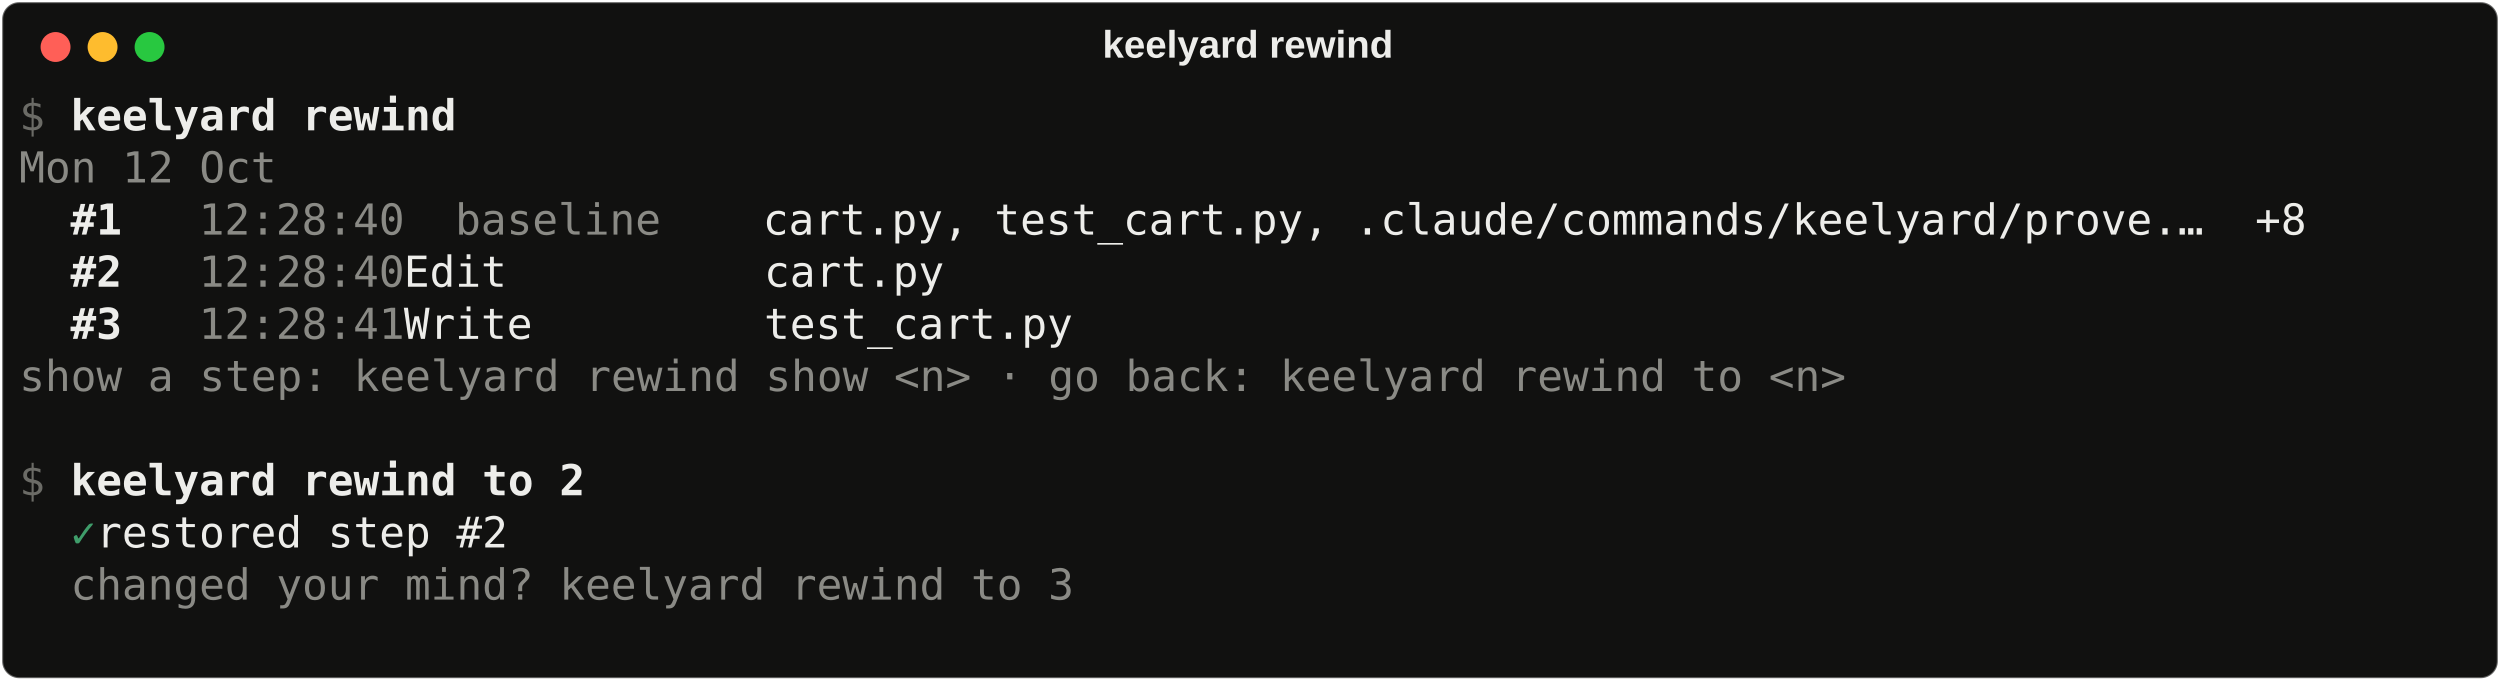
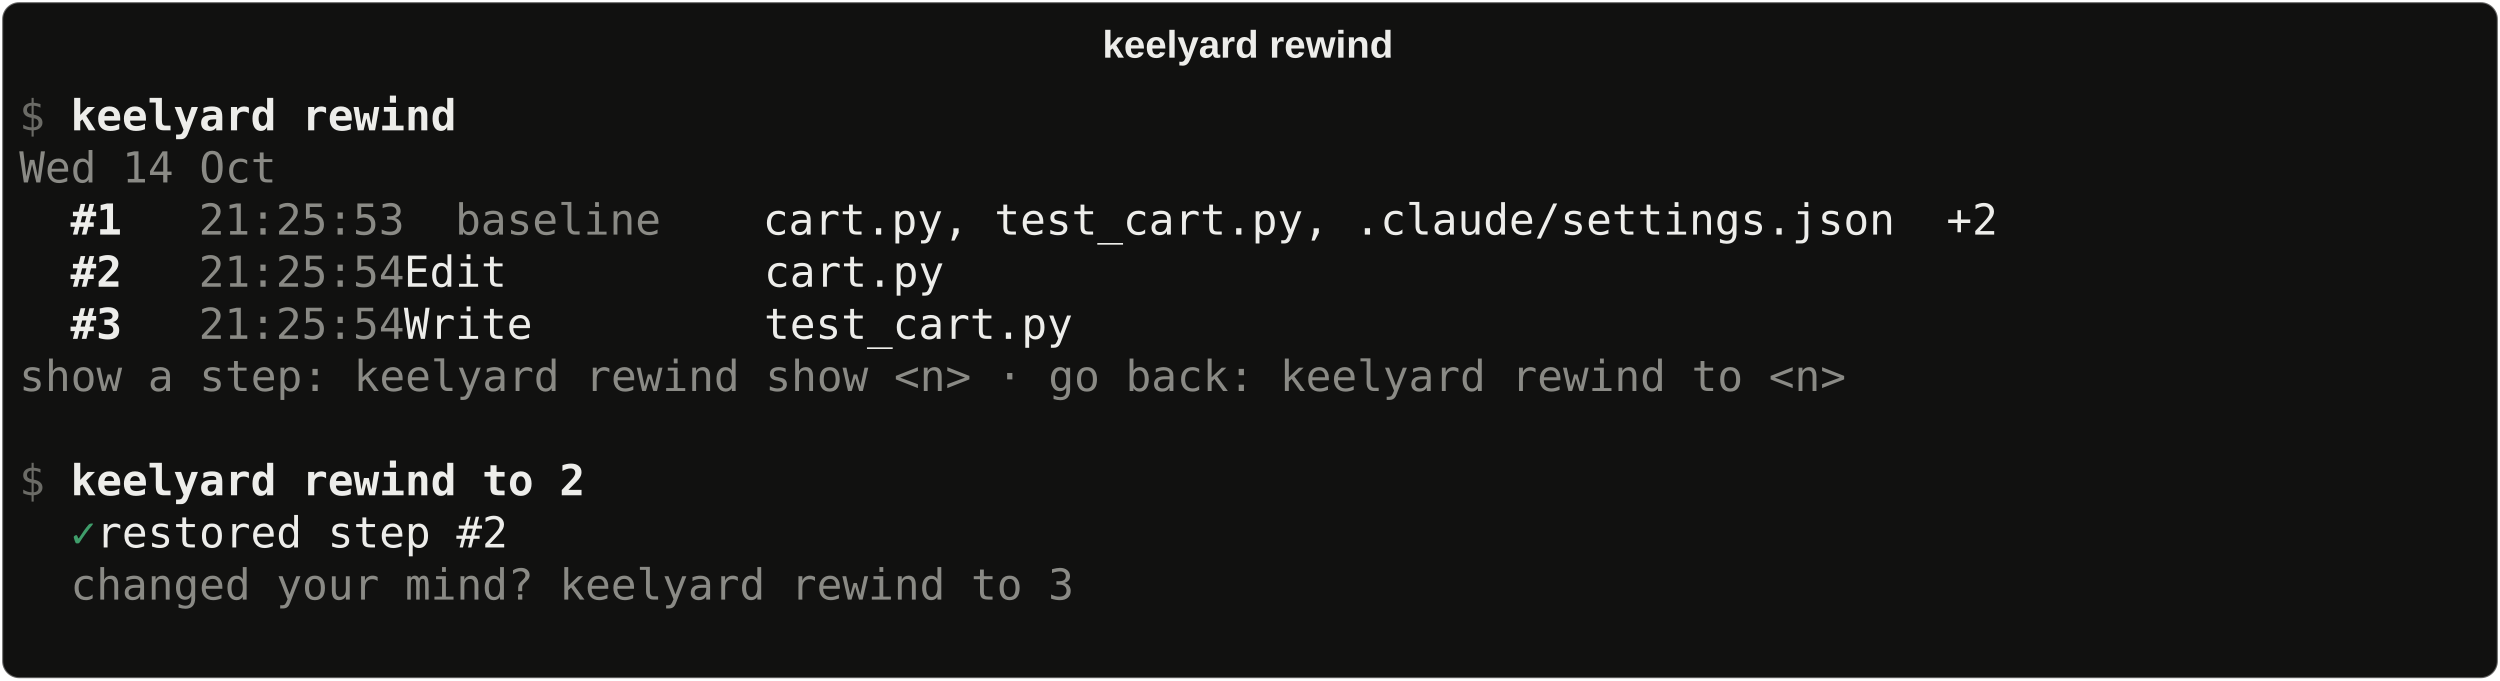
<svg xmlns="http://www.w3.org/2000/svg" width="1170" height="318.4" class="rich-terminal" viewBox="0 0 1170 318.4">
  <style>

    
    

-     .terminal-2224734401-matrix {
+     .terminal-1016904365-matrix {
        font-family: Geist Mono, monospace;
        font-size: 20px;
        line-height: 24.4px;
        font-variant-east-asian: full-width;
    }

-     .terminal-2224734401-title {
+     .terminal-1016904365-title {
        font-size: 18px;
        font-weight: bold;
        font-family: arial;
    }

-     .terminal-2224734401-r1 { fill: #6b6b66 }
- .terminal-2224734401-r2 { fill: #ededea;font-weight: bold }
- .terminal-2224734401-r3 { fill: #ededea }
- .terminal-2224734401-r4 { fill: #8a8a85 }
- .terminal-2224734401-r5 { fill: #3f9d6a }
+     .terminal-1016904365-r1 { fill: #6b6b66 }
+ .terminal-1016904365-r2 { fill: #ededea;font-weight: bold }
+ .terminal-1016904365-r3 { fill: #ededea }
+ .terminal-1016904365-r4 { fill: #8a8a85 }
+ .terminal-1016904365-r5 { fill: #3f9d6a }
    </style>
  <defs>
-     <clipPath id="terminal-2224734401-clip-terminal">
+     <clipPath id="terminal-1016904365-clip-terminal">
      <rect x="0" y="0" width="1151.0" height="267.4" />
    </clipPath>
-     <clipPath id="terminal-2224734401-line-0">
+     <clipPath id="terminal-1016904365-line-0">
      <rect x="0" y="1.5" width="1152" height="24.65" />
    </clipPath>
-     <clipPath id="terminal-2224734401-line-1">
+     <clipPath id="terminal-1016904365-line-1">
      <rect x="0" y="25.9" width="1152" height="24.65" />
    </clipPath>
-     <clipPath id="terminal-2224734401-line-2">
+     <clipPath id="terminal-1016904365-line-2">
      <rect x="0" y="50.3" width="1152" height="24.65" />
    </clipPath>
-     <clipPath id="terminal-2224734401-line-3">
+     <clipPath id="terminal-1016904365-line-3">
      <rect x="0" y="74.7" width="1152" height="24.65" />
    </clipPath>
-     <clipPath id="terminal-2224734401-line-4">
+     <clipPath id="terminal-1016904365-line-4">
      <rect x="0" y="99.1" width="1152" height="24.65" />
    </clipPath>
-     <clipPath id="terminal-2224734401-line-5">
+     <clipPath id="terminal-1016904365-line-5">
      <rect x="0" y="123.5" width="1152" height="24.65" />
    </clipPath>
-     <clipPath id="terminal-2224734401-line-6">
+     <clipPath id="terminal-1016904365-line-6">
      <rect x="0" y="147.9" width="1152" height="24.65" />
    </clipPath>
-     <clipPath id="terminal-2224734401-line-7">
+     <clipPath id="terminal-1016904365-line-7">
      <rect x="0" y="172.3" width="1152" height="24.65" />
    </clipPath>
-     <clipPath id="terminal-2224734401-line-8">
+     <clipPath id="terminal-1016904365-line-8">
      <rect x="0" y="196.7" width="1152" height="24.65" />
    </clipPath>
-     <clipPath id="terminal-2224734401-line-9">
+     <clipPath id="terminal-1016904365-line-9">
      <rect x="0" y="221.1" width="1152" height="24.65" />
    </clipPath>
  </defs>
  <rect fill="#111110" stroke="rgba(255,255,255,0.35)" stroke-width="1" x="1" y="1" width="1168" height="316.4" rx="8" />
-   <text class="terminal-2224734401-title" fill="#ededea" text-anchor="middle" x="584" y="27">keelyard rewind</text>
+   <text class="terminal-1016904365-title" fill="#ededea" text-anchor="middle" x="584" y="27">keelyard rewind</text>
  <g transform="translate(26,22)">
-     <circle cx="0" cy="0" r="7" fill="#ff5f57" />
-     <circle cx="22" cy="0" r="7" fill="#febc2e" />
-     <circle cx="44" cy="0" r="7" fill="#28c840" />
-   </g>
-   <g transform="translate(9, 41)" clip-path="url(#terminal-2224734401-clip-terminal)">
-     <g class="terminal-2224734401-matrix">
-       <text class="terminal-2224734401-r1" x="0" y="20" textLength="24" clip-path="url(#terminal-2224734401-line-0)">$ </text>
-       <text class="terminal-2224734401-r2" x="24" y="20" textLength="180" clip-path="url(#terminal-2224734401-line-0)">keelyard rewind</text>
-       <text class="terminal-2224734401-r3" x="1152" y="20" textLength="12" clip-path="url(#terminal-2224734401-line-0)">
+             
+             
+             
+             </g>
+   <g transform="translate(9, 41)" clip-path="url(#terminal-1016904365-clip-terminal)">
+     <g class="terminal-1016904365-matrix">
+       <text class="terminal-1016904365-r1" x="0" y="20" textLength="24" clip-path="url(#terminal-1016904365-line-0)">$ </text>
+       <text class="terminal-1016904365-r2" x="24" y="20" textLength="180" clip-path="url(#terminal-1016904365-line-0)">keelyard rewind</text>
+       <text class="terminal-1016904365-r3" x="1152" y="20" textLength="12" clip-path="url(#terminal-1016904365-line-0)">
</text>
-       <text class="terminal-2224734401-r4" x="0" y="44.4" textLength="120" clip-path="url(#terminal-2224734401-line-1)">Mon 12 Oct</text>
-       <text class="terminal-2224734401-r3" x="1152" y="44.4" textLength="12" clip-path="url(#terminal-2224734401-line-1)">
+       <text class="terminal-1016904365-r4" x="0" y="44.4" textLength="120" clip-path="url(#terminal-1016904365-line-1)">Wed 14 Oct</text>
+       <text class="terminal-1016904365-r3" x="1152" y="44.4" textLength="12" clip-path="url(#terminal-1016904365-line-1)">
</text>
-       <text class="terminal-2224734401-r2" x="24" y="68.8" textLength="60" clip-path="url(#terminal-2224734401-line-2)">#1   </text>
-       <text class="terminal-2224734401-r4" x="84" y="68.8" textLength="96" clip-path="url(#terminal-2224734401-line-2)">12:28:40</text>
-       <text class="terminal-2224734401-r4" x="204" y="68.8" textLength="144" clip-path="url(#terminal-2224734401-line-2)">baseline    </text>
-       <text class="terminal-2224734401-r3" x="348" y="68.8" textLength="744" clip-path="url(#terminal-2224734401-line-2)">  cart.py, test_cart.py, .claude/commands/keelyard/prove.…  +8</text>
-       <text class="terminal-2224734401-r3" x="1152" y="68.8" textLength="12" clip-path="url(#terminal-2224734401-line-2)">
+       <text class="terminal-1016904365-r2" x="24" y="68.8" textLength="60" clip-path="url(#terminal-1016904365-line-2)">#1   </text>
+       <text class="terminal-1016904365-r4" x="84" y="68.8" textLength="96" clip-path="url(#terminal-1016904365-line-2)">21:25:53</text>
+       <text class="terminal-1016904365-r4" x="204" y="68.8" textLength="144" clip-path="url(#terminal-1016904365-line-2)">baseline    </text>
+       <text class="terminal-1016904365-r3" x="348" y="68.8" textLength="600" clip-path="url(#terminal-1016904365-line-2)">  cart.py, test_cart.py, .claude/settings.json  +2</text>
+       <text class="terminal-1016904365-r3" x="1152" y="68.8" textLength="12" clip-path="url(#terminal-1016904365-line-2)">
</text>
-       <text class="terminal-2224734401-r2" x="24" y="93.2" textLength="60" clip-path="url(#terminal-2224734401-line-3)">#2   </text>
-       <text class="terminal-2224734401-r4" x="84" y="93.2" textLength="96" clip-path="url(#terminal-2224734401-line-3)">12:28:40</text>
-       <text class="terminal-2224734401-r3" x="180" y="93.2" textLength="276" clip-path="url(#terminal-2224734401-line-3)">  Edit          cart.py</text>
-       <text class="terminal-2224734401-r3" x="1152" y="93.2" textLength="12" clip-path="url(#terminal-2224734401-line-3)">
+       <text class="terminal-1016904365-r2" x="24" y="93.2" textLength="60" clip-path="url(#terminal-1016904365-line-3)">#2   </text>
+       <text class="terminal-1016904365-r4" x="84" y="93.2" textLength="96" clip-path="url(#terminal-1016904365-line-3)">21:25:54</text>
+       <text class="terminal-1016904365-r3" x="180" y="93.2" textLength="276" clip-path="url(#terminal-1016904365-line-3)">  Edit          cart.py</text>
+       <text class="terminal-1016904365-r3" x="1152" y="93.2" textLength="12" clip-path="url(#terminal-1016904365-line-3)">
</text>
-       <text class="terminal-2224734401-r2" x="24" y="117.6" textLength="60" clip-path="url(#terminal-2224734401-line-4)">#3   </text>
-       <text class="terminal-2224734401-r4" x="84" y="117.6" textLength="96" clip-path="url(#terminal-2224734401-line-4)">12:28:41</text>
-       <text class="terminal-2224734401-r3" x="180" y="117.6" textLength="336" clip-path="url(#terminal-2224734401-line-4)">  Write         test_cart.py</text>
-       <text class="terminal-2224734401-r3" x="1152" y="117.6" textLength="12" clip-path="url(#terminal-2224734401-line-4)">
+       <text class="terminal-1016904365-r2" x="24" y="117.6" textLength="60" clip-path="url(#terminal-1016904365-line-4)">#3   </text>
+       <text class="terminal-1016904365-r4" x="84" y="117.6" textLength="96" clip-path="url(#terminal-1016904365-line-4)">21:25:54</text>
+       <text class="terminal-1016904365-r3" x="180" y="117.6" textLength="336" clip-path="url(#terminal-1016904365-line-4)">  Write         test_cart.py</text>
+       <text class="terminal-1016904365-r3" x="1152" y="117.6" textLength="12" clip-path="url(#terminal-1016904365-line-4)">
</text>
-       <text class="terminal-2224734401-r4" x="0" y="142" textLength="852" clip-path="url(#terminal-2224734401-line-5)">show a step: keelyard rewind show &lt;n&gt; · go back: keelyard rewind to &lt;n&gt;</text>
-       <text class="terminal-2224734401-r3" x="1152" y="142" textLength="12" clip-path="url(#terminal-2224734401-line-5)">
+       <text class="terminal-1016904365-r4" x="0" y="142" textLength="852" clip-path="url(#terminal-1016904365-line-5)">show a step: keelyard rewind show &lt;n&gt; · go back: keelyard rewind to &lt;n&gt;</text>
+       <text class="terminal-1016904365-r3" x="1152" y="142" textLength="12" clip-path="url(#terminal-1016904365-line-5)">
</text>
-       <text class="terminal-2224734401-r3" x="1152" y="166.4" textLength="12" clip-path="url(#terminal-2224734401-line-6)">
+       <text class="terminal-1016904365-r3" x="1152" y="166.4" textLength="12" clip-path="url(#terminal-1016904365-line-6)">
</text>
-       <text class="terminal-2224734401-r1" x="0" y="190.8" textLength="24" clip-path="url(#terminal-2224734401-line-7)">$ </text>
-       <text class="terminal-2224734401-r2" x="24" y="190.8" textLength="240" clip-path="url(#terminal-2224734401-line-7)">keelyard rewind to 2</text>
-       <text class="terminal-2224734401-r3" x="1152" y="190.8" textLength="12" clip-path="url(#terminal-2224734401-line-7)">
+       <text class="terminal-1016904365-r1" x="0" y="190.8" textLength="24" clip-path="url(#terminal-1016904365-line-7)">$ </text>
+       <text class="terminal-1016904365-r2" x="24" y="190.8" textLength="240" clip-path="url(#terminal-1016904365-line-7)">keelyard rewind to 2</text>
+       <text class="terminal-1016904365-r3" x="1152" y="190.8" textLength="12" clip-path="url(#terminal-1016904365-line-7)">
</text>
-       <text class="terminal-2224734401-r5" x="24" y="215.2" textLength="12" clip-path="url(#terminal-2224734401-line-8)">✓</text>
-       <text class="terminal-2224734401-r3" x="36" y="215.2" textLength="216" clip-path="url(#terminal-2224734401-line-8)"> restored step #2 </text>
-       <text class="terminal-2224734401-r3" x="1152" y="215.2" textLength="12" clip-path="url(#terminal-2224734401-line-8)">
+       <text class="terminal-1016904365-r5" x="24" y="215.2" textLength="12" clip-path="url(#terminal-1016904365-line-8)">✓</text>
+       <text class="terminal-1016904365-r3" x="36" y="215.2" textLength="216" clip-path="url(#terminal-1016904365-line-8)"> restored step #2 </text>
+       <text class="terminal-1016904365-r3" x="1152" y="215.2" textLength="12" clip-path="url(#terminal-1016904365-line-8)">
</text>
-       <text class="terminal-2224734401-r4" x="24" y="239.6" textLength="468" clip-path="url(#terminal-2224734401-line-9)">changed your mind? keelyard rewind to 3</text>
-       <text class="terminal-2224734401-r3" x="1152" y="239.6" textLength="12" clip-path="url(#terminal-2224734401-line-9)">
+       <text class="terminal-1016904365-r4" x="24" y="239.6" textLength="468" clip-path="url(#terminal-1016904365-line-9)">changed your mind? keelyard rewind to 3</text>
+       <text class="terminal-1016904365-r3" x="1152" y="239.6" textLength="12" clip-path="url(#terminal-1016904365-line-9)">
</text>
-       <text class="terminal-2224734401-r3" x="1152" y="264" textLength="12" clip-path="url(#terminal-2224734401-line-10)">
+       <text class="terminal-1016904365-r3" x="1152" y="264" textLength="12" clip-path="url(#terminal-1016904365-line-10)">
</text>
    </g>
  </g>
</svg>
